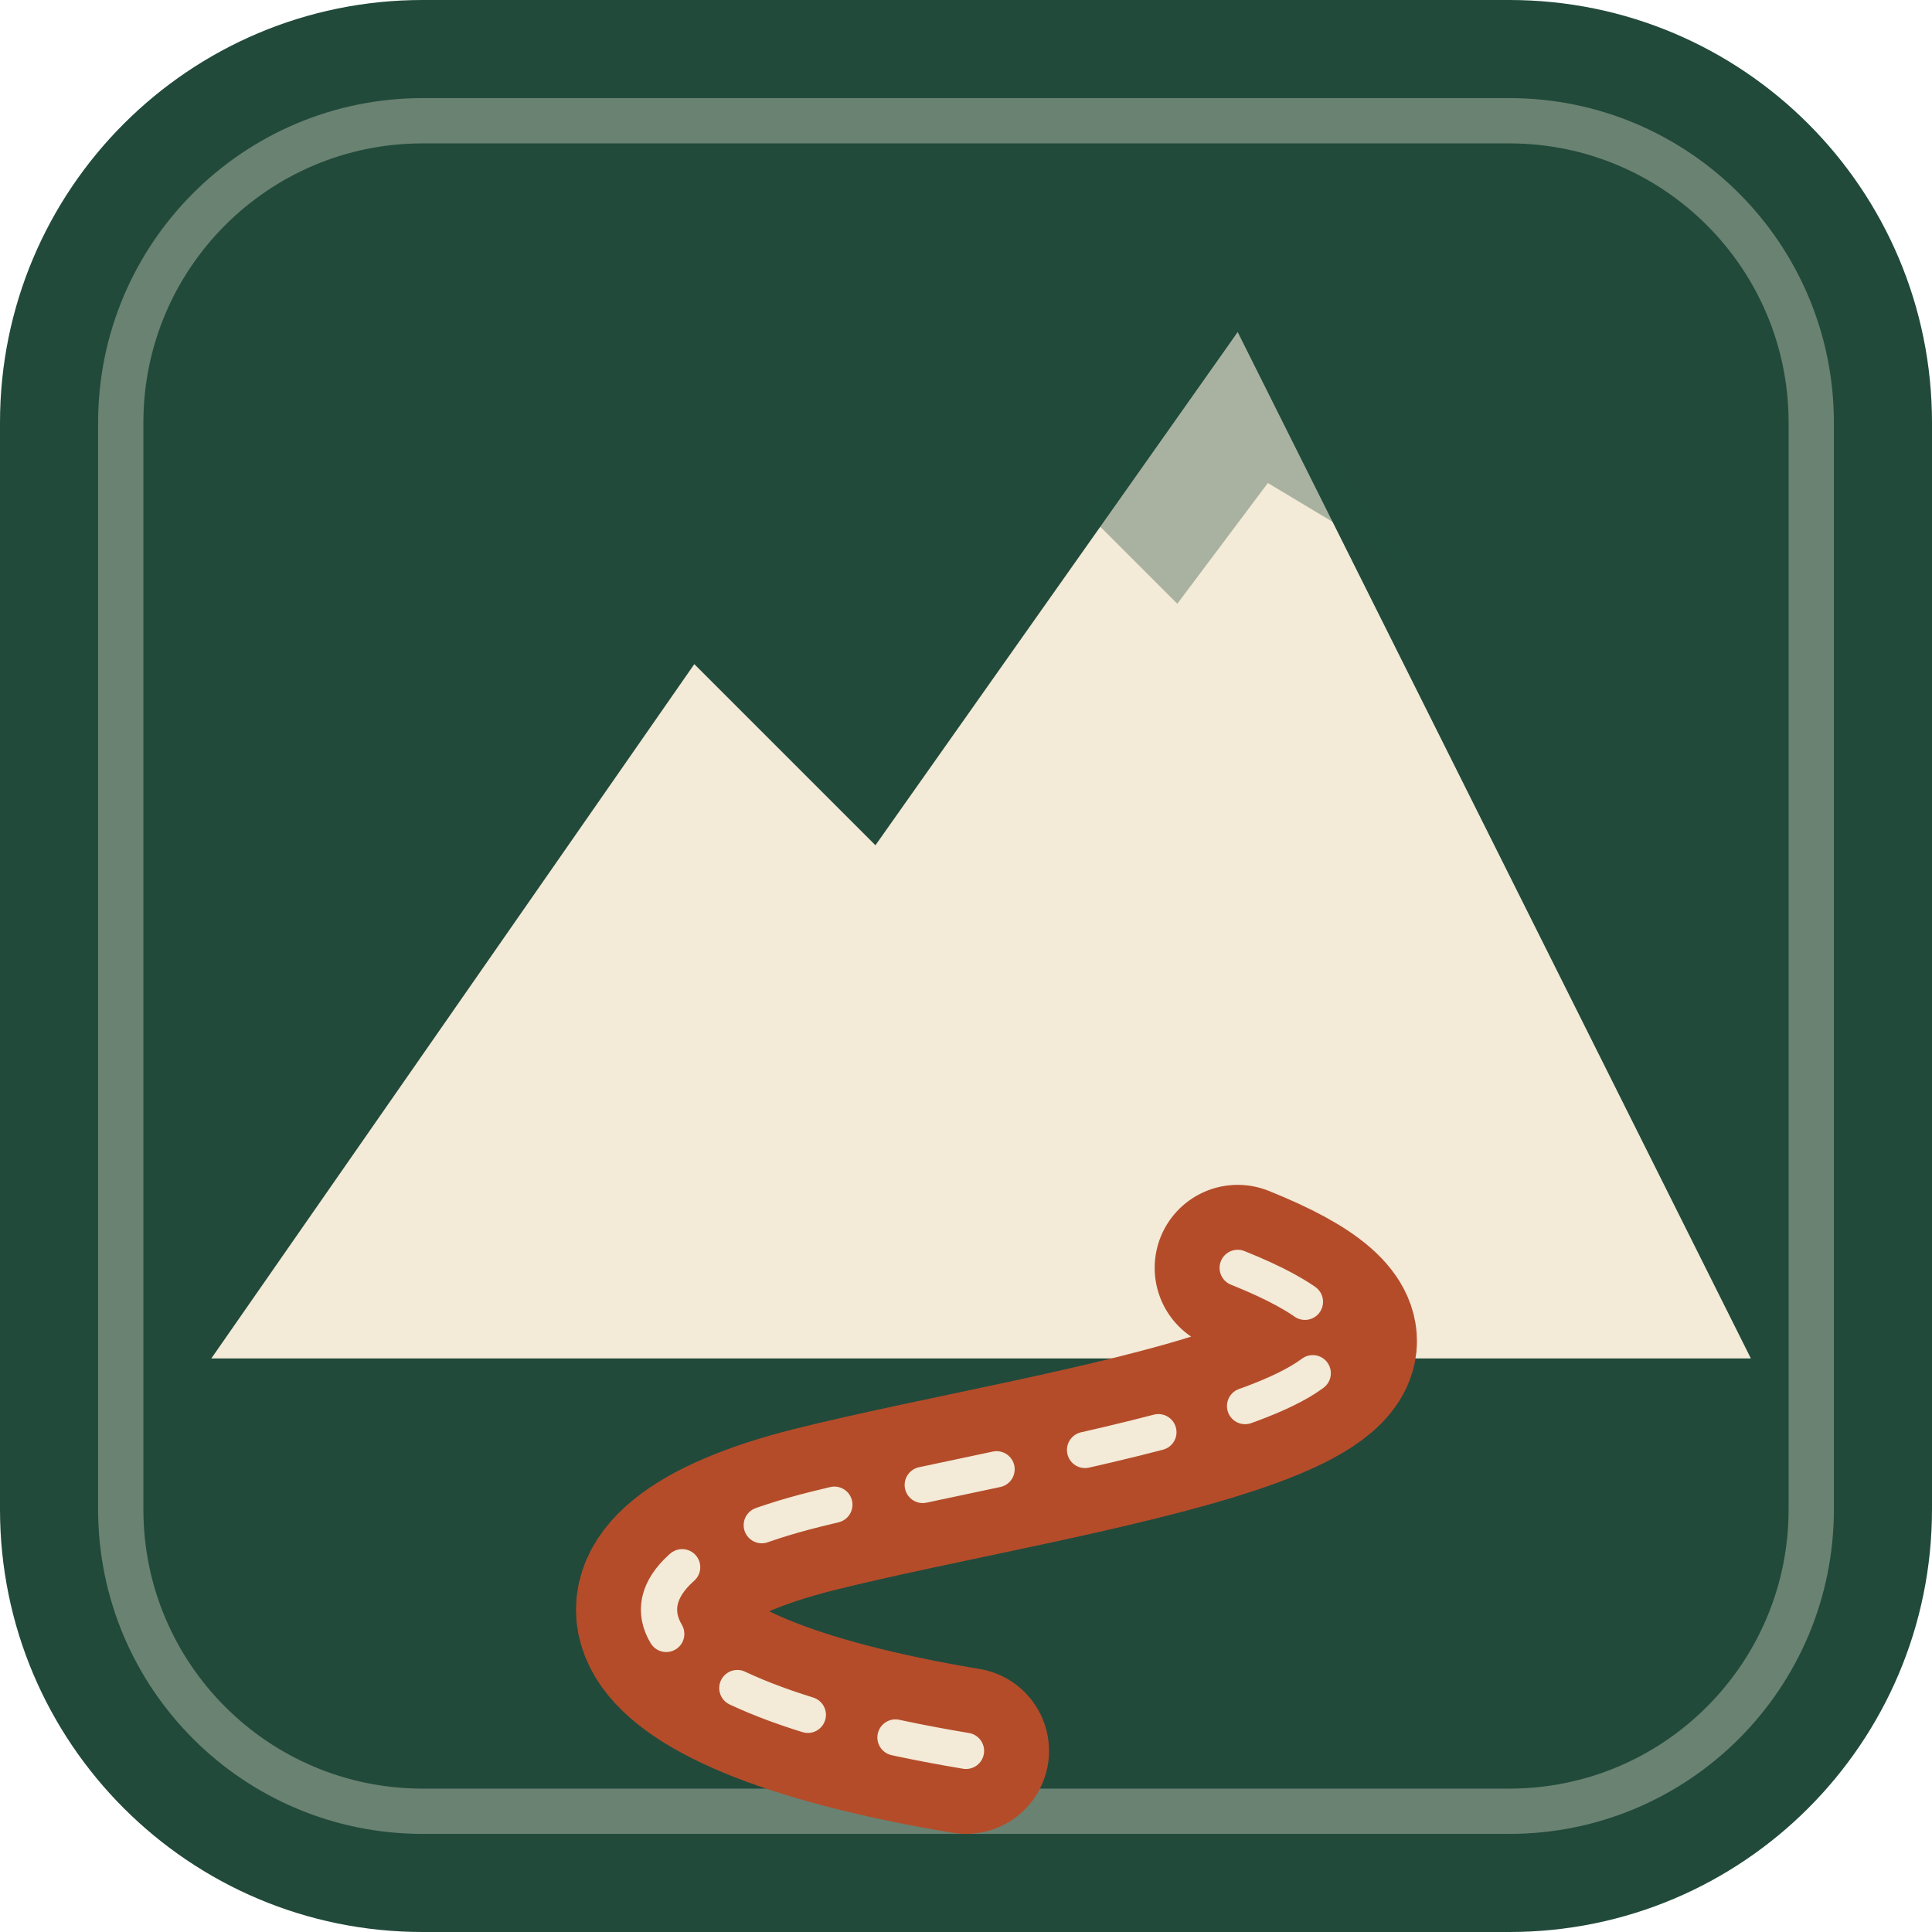
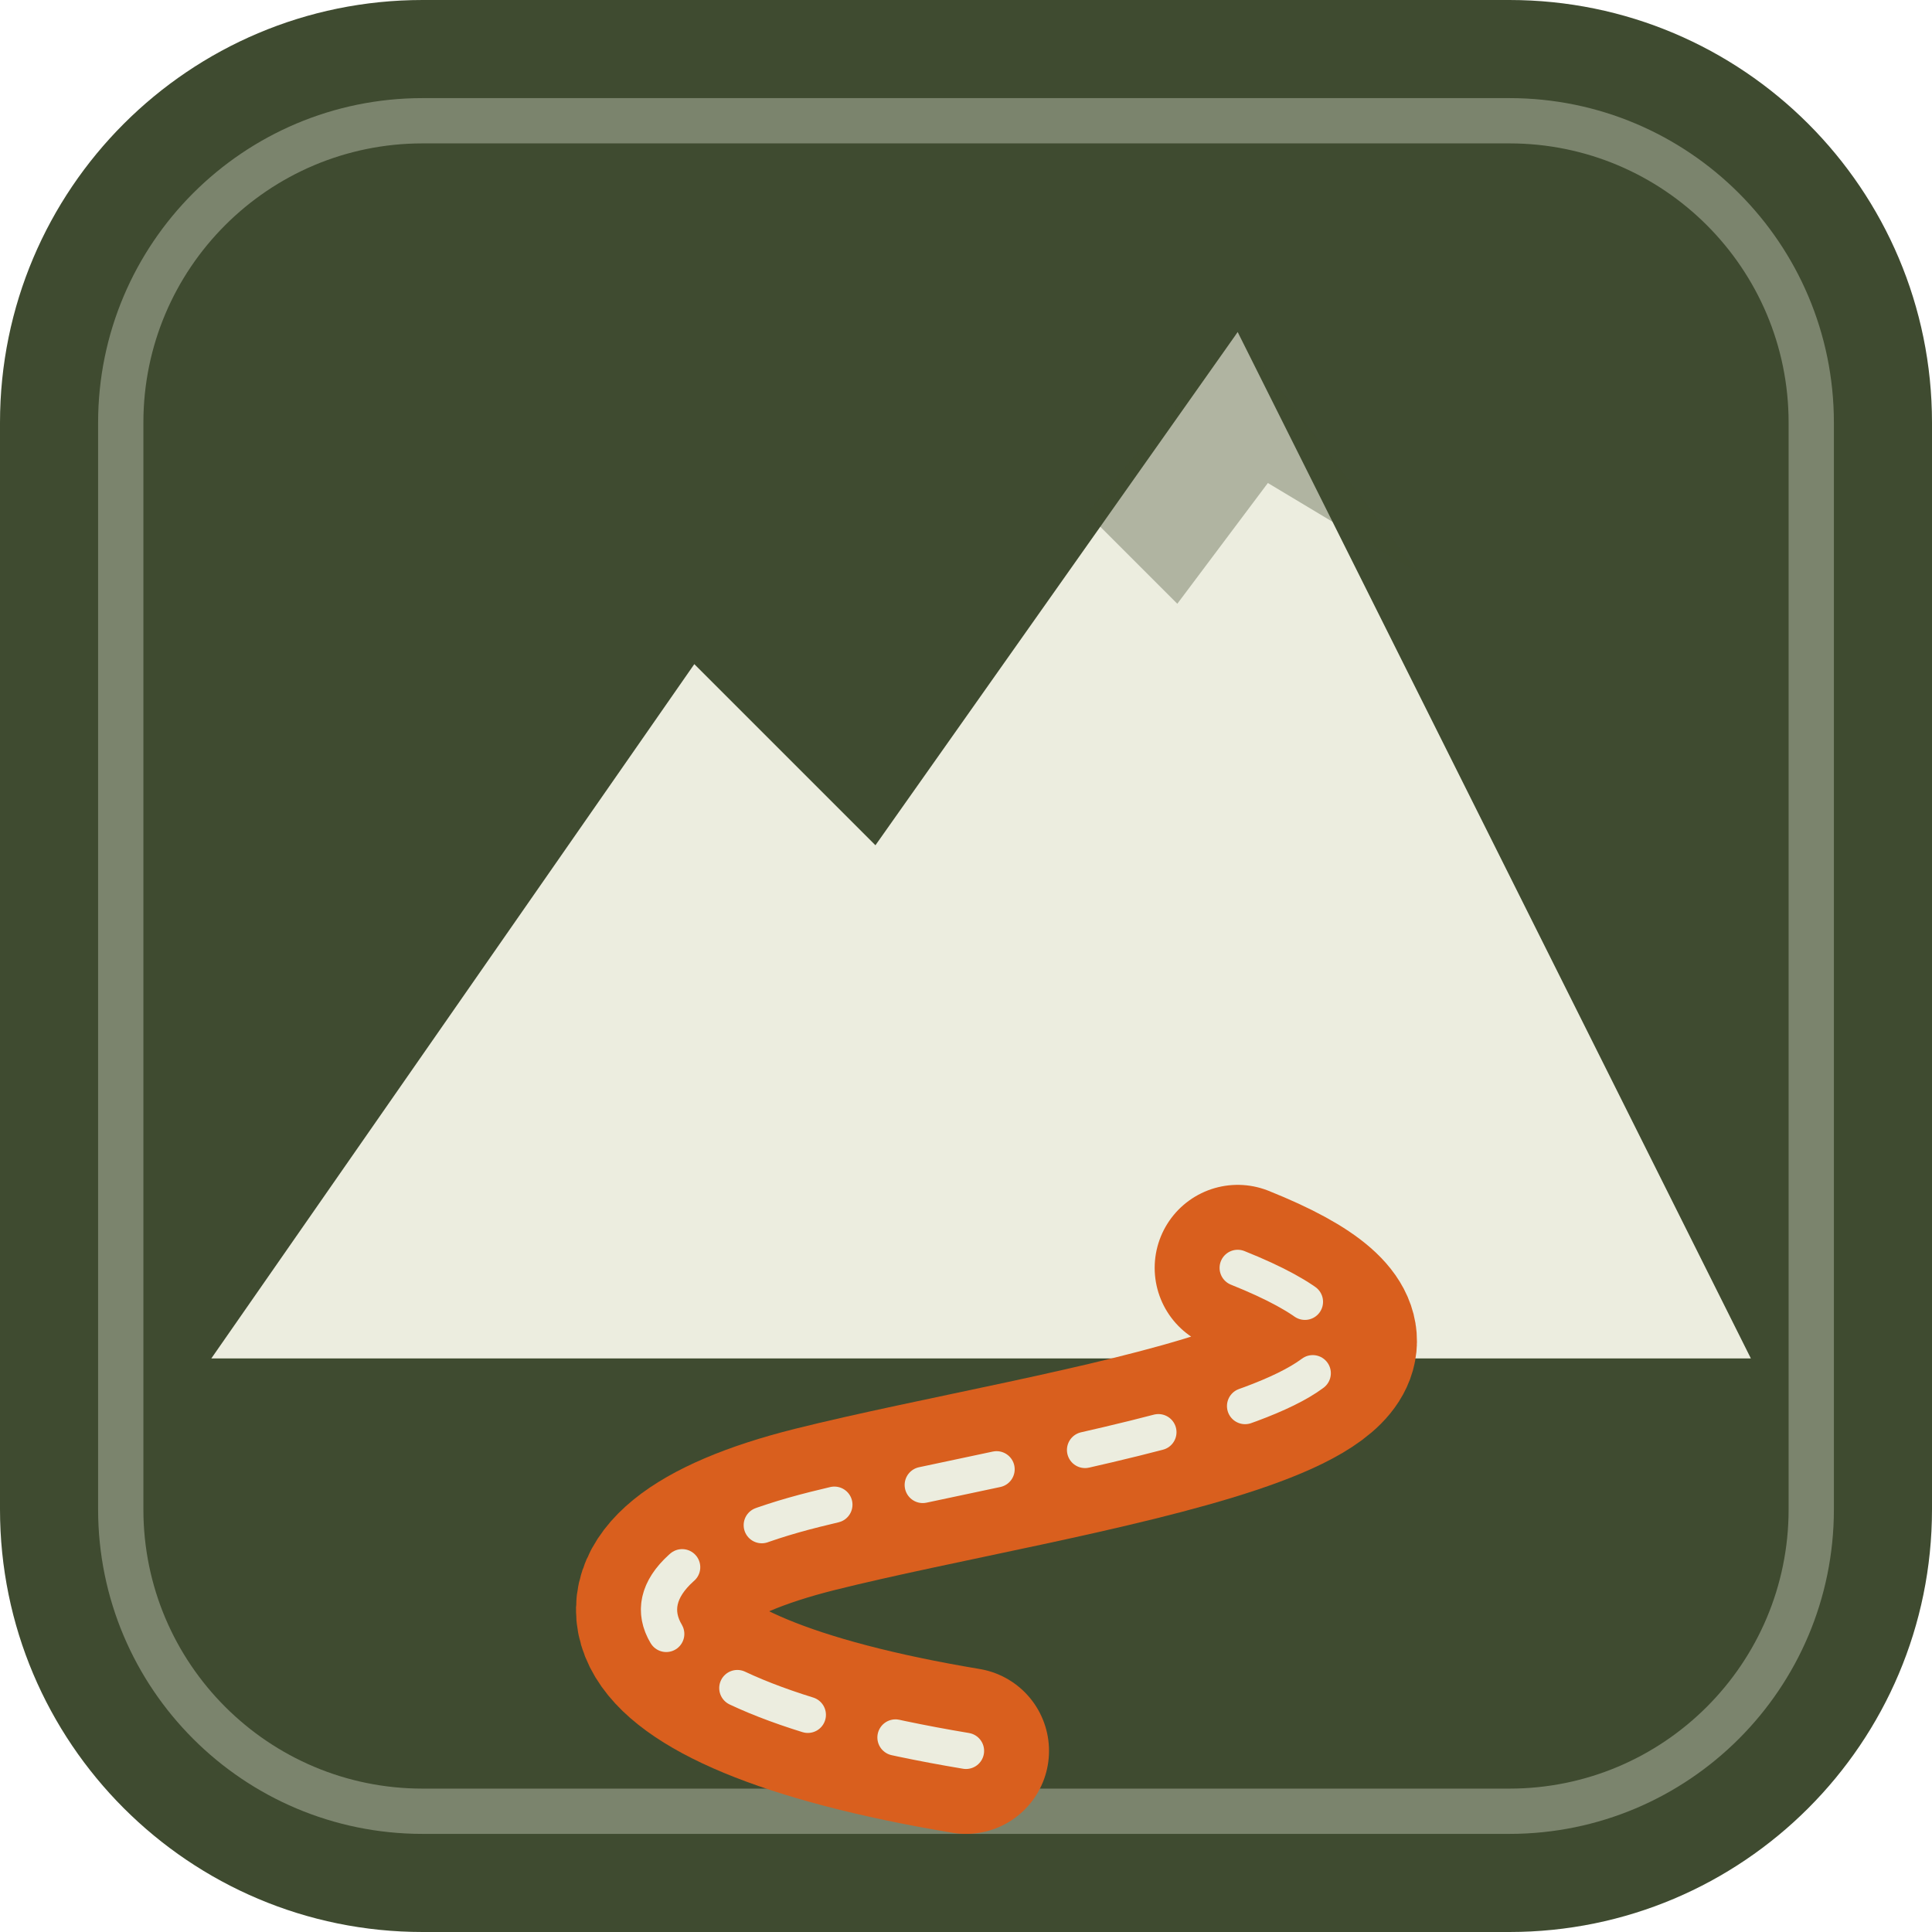
<svg xmlns="http://www.w3.org/2000/svg" viewBox="0 0 64 64">
-   <rect width="64" height="64" rx="14" fill="#214a3b" />
-   <rect x="4" y="4" width="56" height="56" rx="10" fill="none" stroke="#f3ead7" stroke-opacity=".35" stroke-width="1.5" />
-   <path d="M7 45 23 22l6 6L41 11l17 34Z" fill="#f3ead7" />
-   <path d="M36 17l5-6 6 8-5-3-3 4Z" fill="#214a3b" fill-opacity=".35" />
-   <path d="M41 42c10 4-6 6-14 8s-7 6 5 8" fill="none" stroke="#b44c2a" stroke-width="5.5" stroke-linecap="round" />
-   <path d="M41 42c10 4-6 6-14 8s-7 6 5 8" fill="none" stroke="#f3ead7" stroke-width="1.2" stroke-linecap="round" stroke-dasharray="2.5 3" />
+   <rect width="64" height="64" rx="14" fill="#3f4b30" />
+   <rect x="4" y="4" width="56" height="56" rx="10" fill="none" stroke="#eceddf" stroke-opacity=".35" stroke-width="1.5" />
+   <path d="M7 45 23 22l6 6L41 11l17 34Z" fill="#eceddf" />
+   <path d="M36 17l5-6 6 8-5-3-3 4Z" fill="#3f4b30" fill-opacity=".35" />
+   <path d="M41 42c10 4-6 6-14 8s-7 6 5 8" fill="none" stroke="#d95f1e" stroke-width="5.5" stroke-linecap="round" />
+   <path d="M41 42c10 4-6 6-14 8s-7 6 5 8" fill="none" stroke="#eceddf" stroke-width="1.2" stroke-linecap="round" stroke-dasharray="2.5 3" />
</svg>
